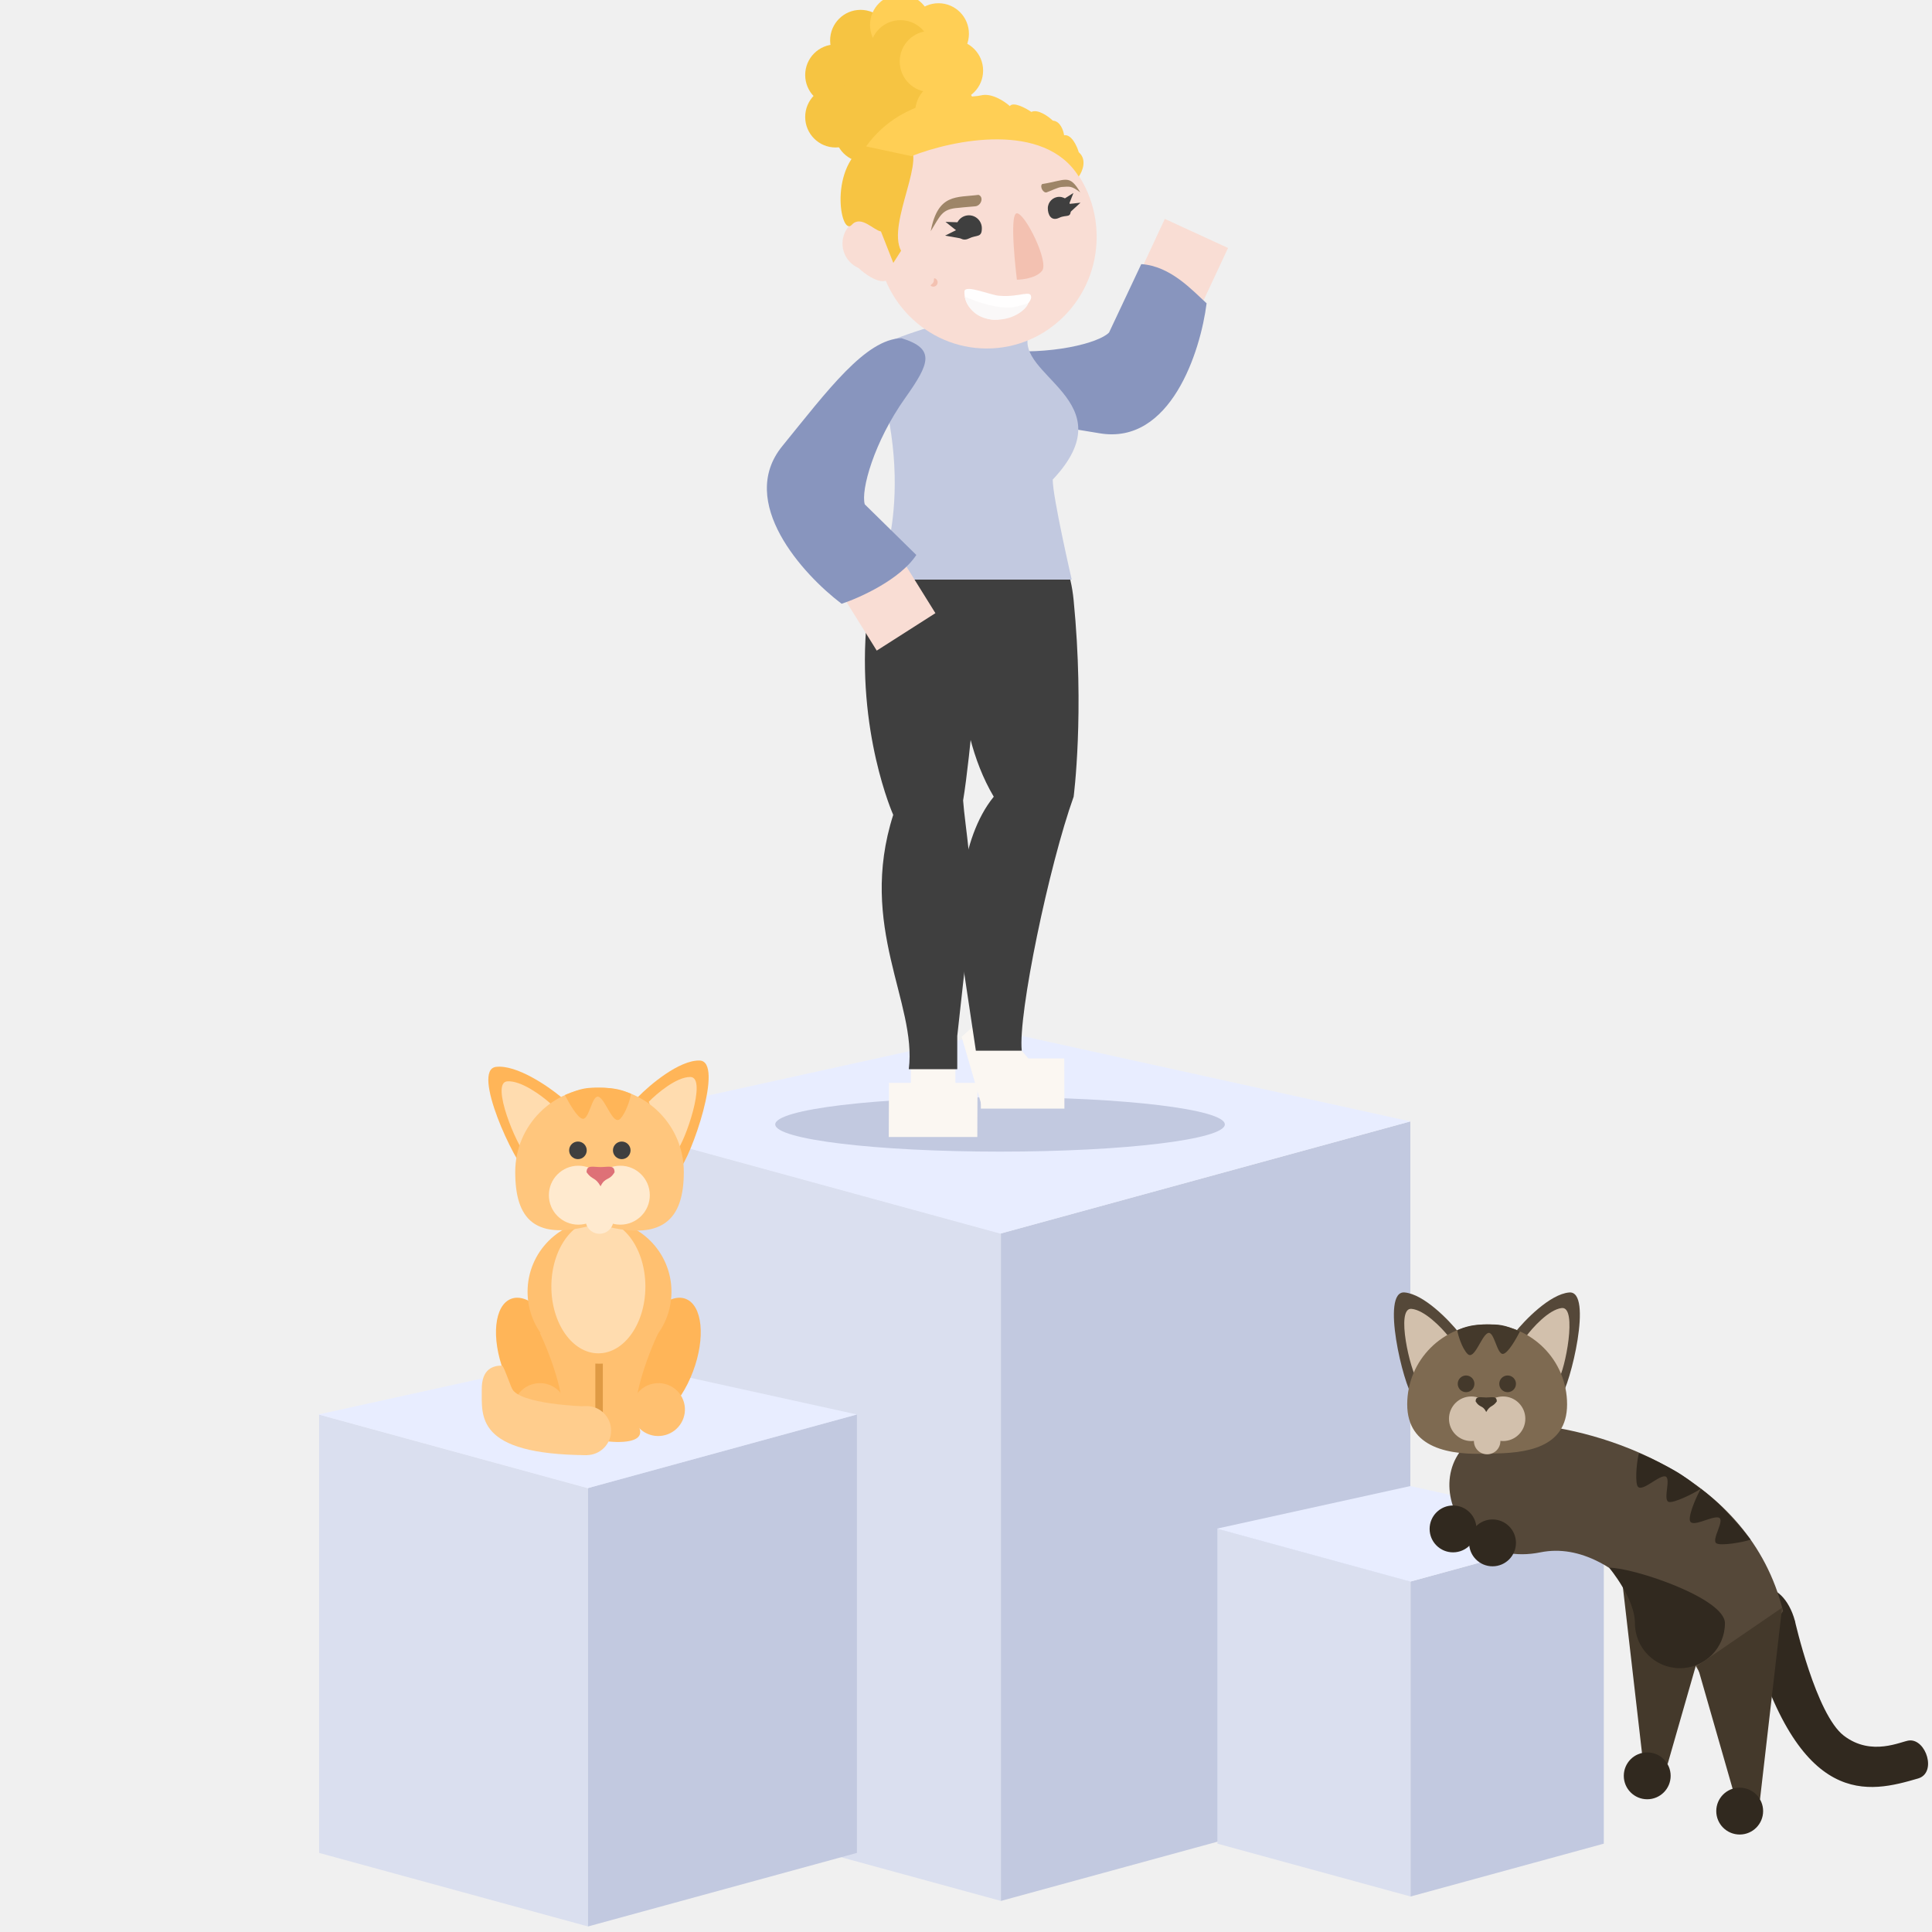
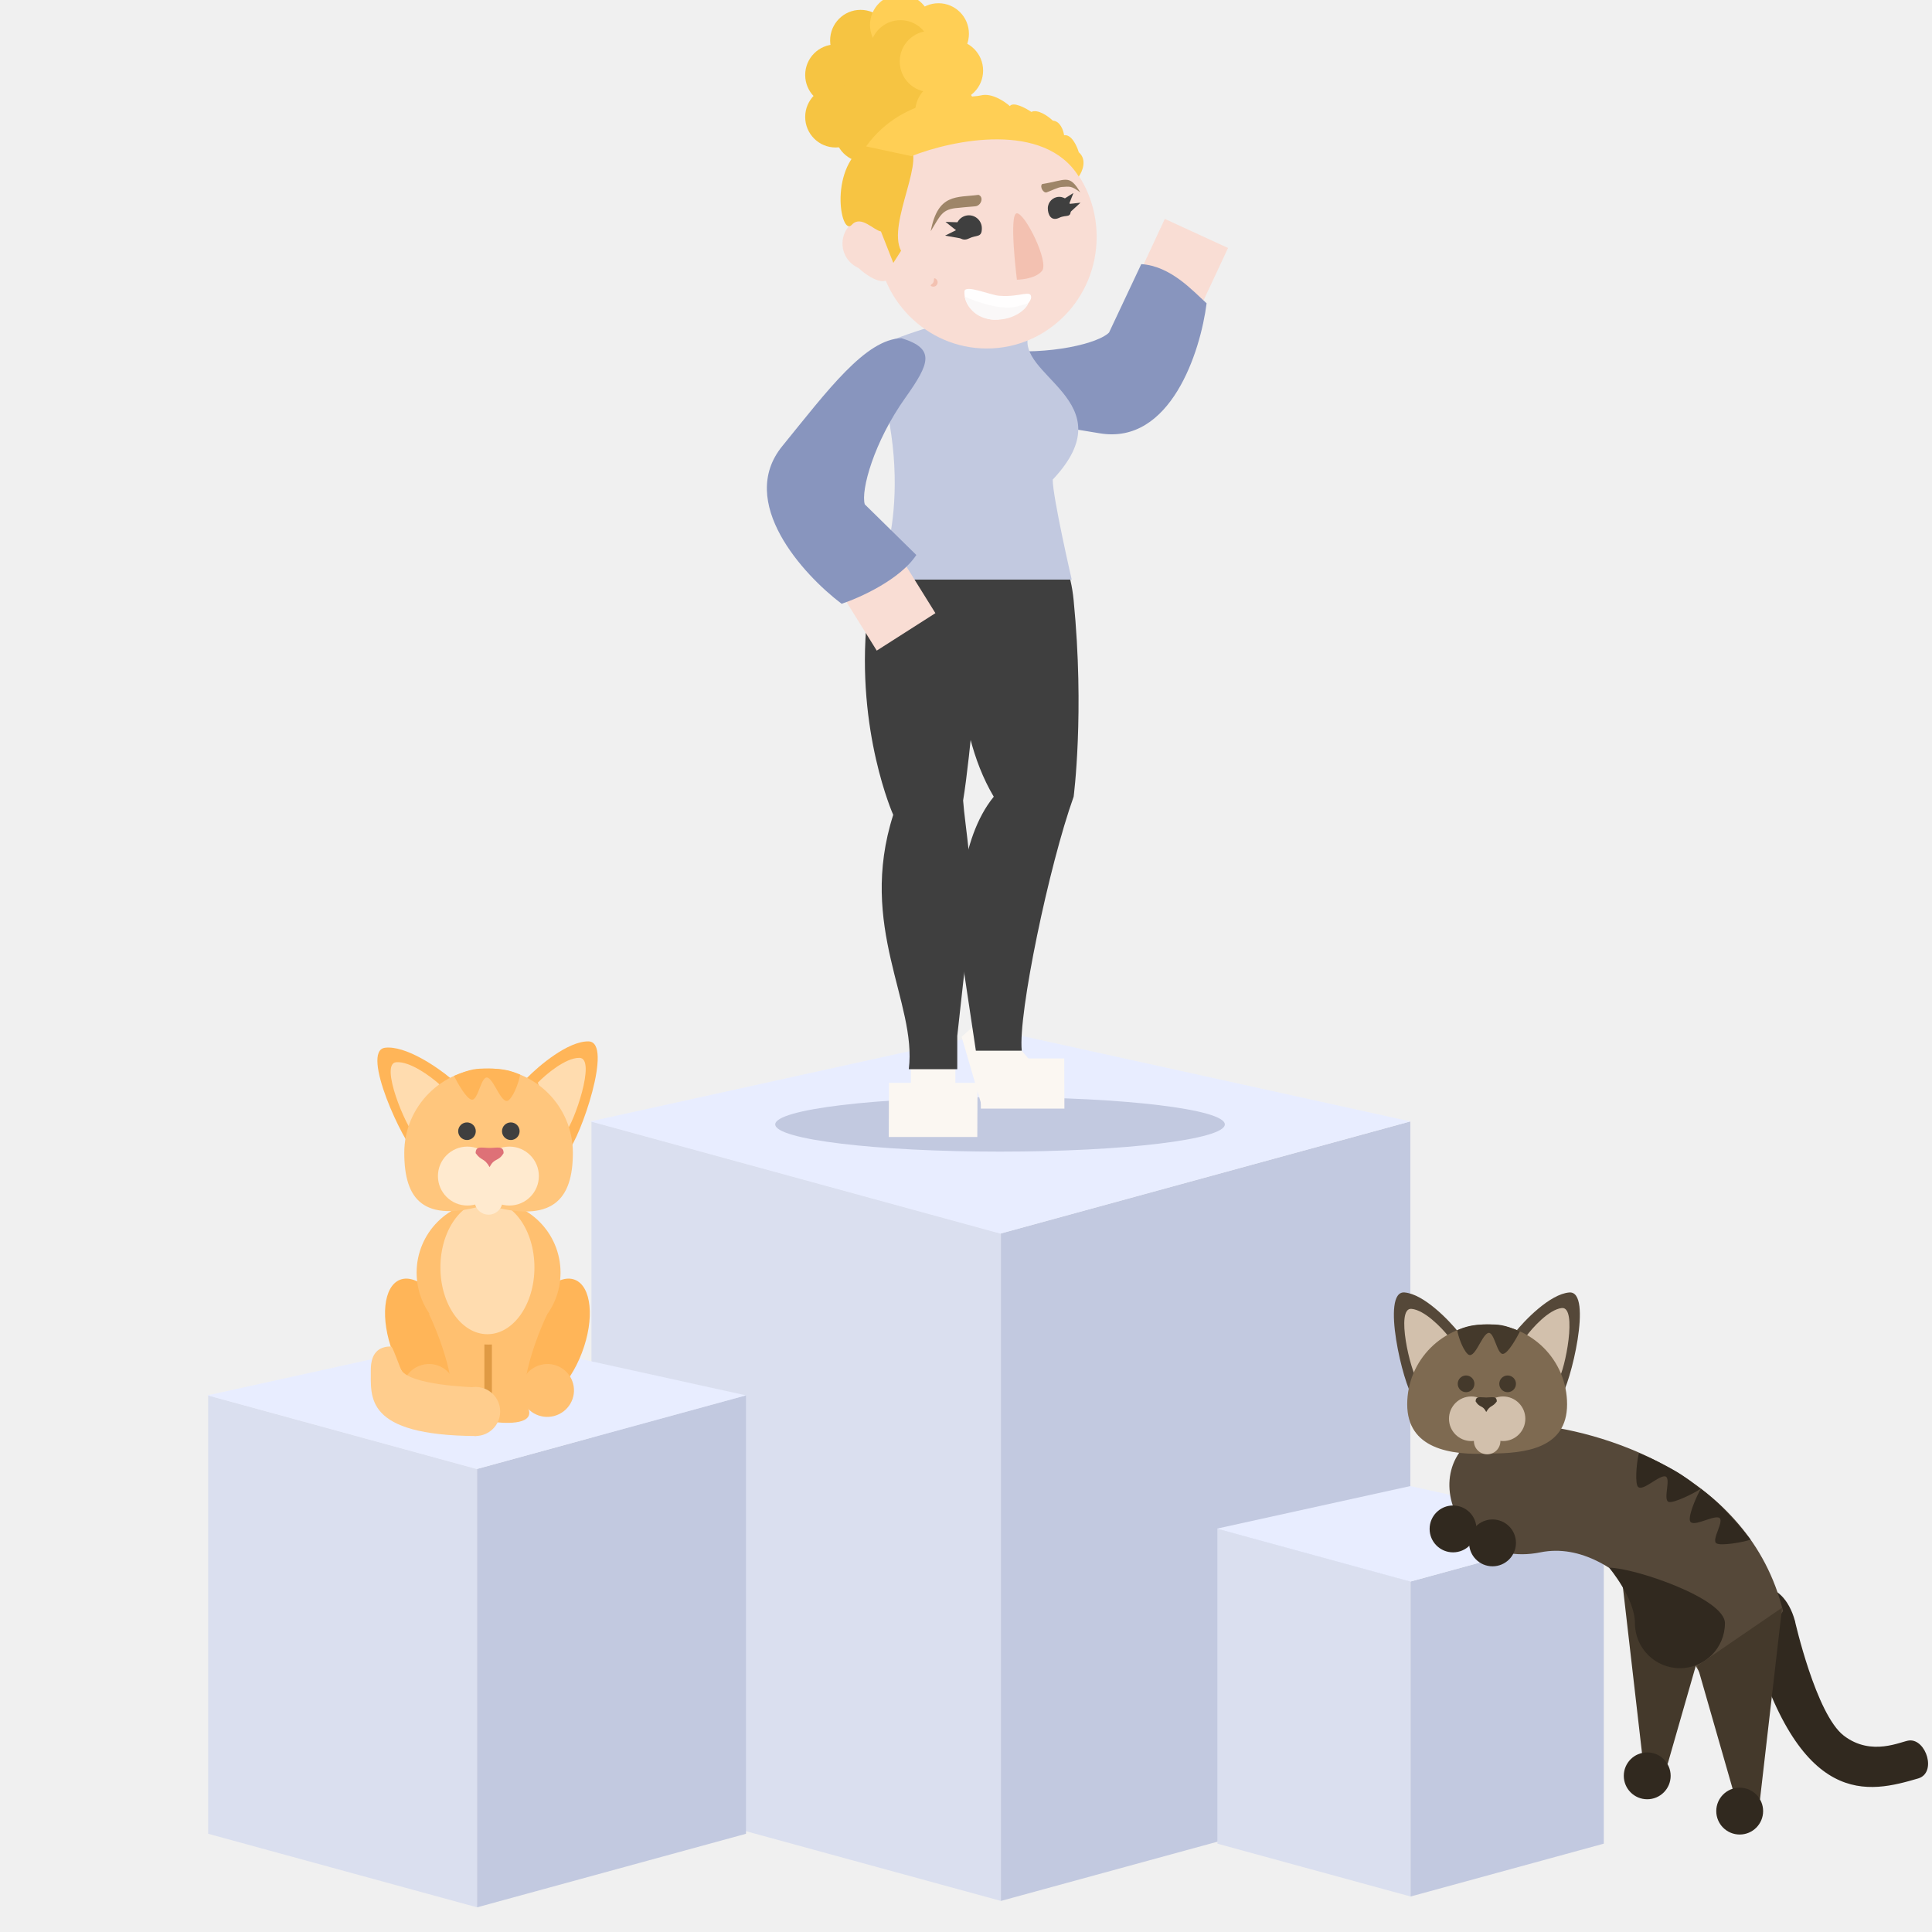
<svg xmlns="http://www.w3.org/2000/svg" width="505" height="505" viewBox="0 0 505 505" fill="none">
  <g clip-path="url(#clip0)">
    <path d="M154.607 467.606L261.624 496.877V322.393L154.607 293.122V467.606Z" fill="#DADFEF" />
    <path d="M368.641 467.606L261.624 496.877V322.393L368.641 293.122V467.606Z" fill="#C2C9E0" />
    <path d="M261.475 269.535L368.641 293.122L261.475 322.455L154.31 293.122L261.475 269.535Z" fill="#E8EDFF" />
    <path d="M318.21 481.909L368.711 495.722V413.382L318.21 399.57V481.909Z" fill="#DADFEF" />
    <path d="M419.212 481.909L368.711 495.722V413.382L419.212 399.57V481.909Z" fill="#C2C9E0" />
    <path d="M368.64 388.439L419.212 399.57L368.64 413.412L318.069 399.57L368.64 388.439Z" fill="#E8EDFF" />
-     <path d="M83.415 484.327L153.703 503.552V388.953L83.415 369.728V484.327Z" fill="#DADFEF" />
-     <path d="M223.989 484.327L153.702 503.552V388.953L223.989 369.728V484.327Z" fill="#C2C9E0" />
-     <path d="M153.605 354.236L223.989 369.728L153.605 388.993L83.22 369.728L153.605 354.236Z" fill="#E8EDFF" />
-     <ellipse cx="139.67" cy="355.512" rx="8.537" ry="17.127" transform="rotate(-20.7529 139.67 355.512)" fill="#FFB558" />
-     <rect x="152.186" y="355.512" width="8.175" height="16.566" fill="#DF9A44" />
-     <ellipse rx="8.537" ry="17.127" transform="matrix(-0.935117 -0.354338 -0.354338 0.935117 173.142 355.512)" fill="#FFB558" />
-     <path d="M146.355 372.614C148.927 367.882 144.031 354.489 141.116 348.445L155.613 348.566V376.6C151.455 377.243 143.783 377.346 146.355 372.614Z" fill="#FFC070" />
-     <path d="M166.832 372.614C164.26 367.882 169.156 354.489 172.071 348.445L157.574 348.566V376.6C161.732 377.243 169.404 377.346 166.832 372.614Z" fill="#FFC070" />
-     <circle cx="156.706" cy="337.646" r="18.807" fill="#FFC070" />
-     <ellipse cx="156.406" cy="336.292" rx="12.288" ry="17.452" fill="#FFDCAF" />
-     <ellipse rx="6.965" ry="6.909" transform="matrix(-0.966092 0.258198 0.258198 0.966092 141.115 368.446)" fill="#FFC070" />
-     <ellipse rx="6.965" ry="6.909" transform="matrix(-0.966092 0.258198 0.258198 0.966092 172.071 368.446)" fill="#FFC070" />
-     <path d="M182.819 277.205C177.484 277.122 169.856 283.565 166.708 286.796C169.315 294.102 175.13 308.115 177.54 305.721C180.552 302.728 189.488 277.308 182.819 277.205Z" fill="#FFB558" />
-     <path d="M180.466 281.509C176.86 281.453 171.704 285.808 169.577 287.992C171.339 292.93 175.269 302.401 176.898 300.783C178.934 298.76 184.974 281.579 180.466 281.509Z" fill="#FFDCAF" />
-     <path d="M129.664 278.865C134.963 278.237 143.211 283.865 146.672 286.757C144.828 294.292 140.477 308.826 137.835 306.691C134.532 304.022 123.041 279.651 129.664 278.865Z" fill="#FFB558" />
-     <path d="M132.574 282.648C136.169 282.361 141.593 286.377 143.855 288.421C142.413 293.462 139.097 303.165 137.367 301.654C135.206 299.765 128.08 283.006 132.574 282.648Z" fill="#FFDCAF" />
-     <path d="M178.74 306.333C178.74 318.502 173.48 325.05 156.054 319.896C139.609 324.805 134.673 318.502 134.673 306.333C134.673 294.165 144.538 284.3 156.706 284.3C168.875 284.3 178.74 294.165 178.74 306.333Z" fill="#FFC67D" />
-     <circle cx="151.065" cy="300.685" r="2.3" fill="#3F3F3F" />
-     <circle cx="162.517" cy="300.685" r="2.3" fill="#3F3F3F" />
-     <circle cx="156.706" cy="318.84" r="3.654" fill="#FFEACF" />
-     <circle cx="151.173" cy="312.408" r="7.704" fill="#FFEACF" />
-     <circle cx="162.148" cy="312.408" r="7.704" fill="#FFEACF" />
-     <path d="M160.636 306.419C159.234 308.743 158.209 307.565 156.981 310.074C155.55 307.565 154.866 308.553 153.327 306.419C153.327 304.401 154.963 305.059 156.981 305.059C158.999 305.059 160.636 304.401 160.636 306.419Z" fill="#DE7177" />
-     <path d="M152.303 292.434C150.89 292.226 148.59 288.047 147.655 286.23C152.242 284.306 153.418 284.306 156.562 284.306C160.874 284.306 162.728 284.965 164.944 285.896C164.788 287.178 163.615 290.938 162.12 292.434C160.25 294.304 158.38 287.604 156.562 286.721C154.744 285.838 154.069 292.694 152.303 292.434Z" fill="#FFB558" />
-     <path d="M133.744 362.804C132.075 358.479 131.5 356.946 131.199 356.946C128.918 356.946 125.864 357.796 125.924 363.23C126 370.022 124.051 380.211 153.515 380.362L152.983 367.611C152.983 367.611 135.414 367.129 133.744 362.804Z" fill="#FFCD8D" />
-     <path d="M159.739 373.938C159.739 377.479 156.868 380.349 153.327 380.349C149.786 380.349 146.915 377.479 146.915 373.938C146.915 370.397 149.786 367.526 153.327 367.526C156.868 367.526 159.739 370.397 159.739 373.938Z" fill="#FFCD8D" />
+     <path d="M54.416 479.327L124.703 498.552V383.953L54.416 364.728V479.327Z" fill="#DADFEF" />
+     <path d="M194.989 479.327L124.702 498.552V383.953L194.989 364.728V479.327Z" fill="#C2C9E0" />
+     <path d="M124.605 349.236L194.989 364.728L124.605 383.993L54.22 364.728L124.605 349.236Z" fill="#E8EDFF" />
+     <ellipse cx="110.67" cy="350.512" rx="8.537" ry="17.127" transform="rotate(-20.7529 110.67 350.512)" fill="#FFB558" />
+     <rect x="123.186" y="350.512" width="8.175" height="16.566" fill="#DF9A44" />
+     <ellipse rx="8.537" ry="17.127" transform="matrix(-0.935117 -0.354338 -0.354338 0.935117 144.142 350.512)" fill="#FFB558" />
+     <path d="M117.355 367.614C119.927 362.882 115.031 349.489 112.116 343.445L126.613 343.566V371.6C122.455 372.243 114.783 372.346 117.355 367.614Z" fill="#FFC070" />
+     <path d="M137.832 367.614C135.26 362.882 140.156 349.489 143.071 343.445L128.574 343.566V371.6C132.732 372.243 140.404 372.346 137.832 367.614Z" fill="#FFC070" />
+     <circle cx="127.706" cy="332.646" r="18.807" fill="#FFC070" />
+     <ellipse cx="127.406" cy="331.292" rx="12.288" ry="17.452" fill="#FFDCAF" />
+     <ellipse rx="6.965" ry="6.909" transform="matrix(-0.966092 0.258198 0.258198 0.966092 112.115 363.446)" fill="#FFC070" />
+     <ellipse rx="6.965" ry="6.909" transform="matrix(-0.966092 0.258198 0.258198 0.966092 143.071 363.446)" fill="#FFC070" />
+     <path d="M153.819 272.205C148.484 272.122 140.856 278.565 137.708 281.796C140.315 289.102 146.13 303.115 148.54 300.721C151.552 297.728 160.488 272.308 153.819 272.205Z" fill="#FFB558" />
+     <path d="M151.466 276.509C147.86 276.453 142.704 280.808 140.577 282.992C142.339 287.93 146.269 297.401 147.898 295.783C149.934 293.76 155.974 276.579 151.466 276.509Z" fill="#FFDCAF" />
+     <path d="M100.664 273.865C105.963 273.237 114.211 278.865 117.672 281.757C115.828 289.292 111.477 303.826 108.835 301.691C105.532 299.022 94.041 274.651 100.664 273.865Z" fill="#FFB558" />
+     <path d="M103.574 277.648C107.169 277.361 112.593 281.377 114.855 283.421C113.413 288.462 110.097 298.165 108.367 296.654C106.206 294.765 99.08 278.006 103.574 277.648Z" fill="#FFDCAF" />
+     <path d="M149.74 301.333C149.74 313.502 144.48 320.05 127.054 314.896C110.609 319.805 105.673 313.502 105.673 301.333C105.673 289.165 115.538 279.3 127.706 279.3C139.875 279.3 149.74 289.165 149.74 301.333Z" fill="#FFC67D" />
+     <circle cx="122.065" cy="295.685" r="2.3" fill="#3F3F3F" />
+     <circle cx="133.517" cy="295.685" r="2.3" fill="#3F3F3F" />
+     <circle cx="127.706" cy="313.84" r="3.654" fill="#FFEACF" />
+     <circle cx="122.173" cy="307.408" r="7.704" fill="#FFEACF" />
+     <circle cx="133.148" cy="307.408" r="7.704" fill="#FFEACF" />
+     <path d="M131.636 301.419C130.234 303.743 129.209 302.565 127.981 305.074C126.55 302.565 125.866 303.553 124.327 301.419C124.327 299.401 125.963 300.059 127.981 300.059C129.999 300.059 131.636 299.401 131.636 301.419Z" fill="#DE7177" />
+     <path d="M123.303 287.434C121.89 287.226 119.59 283.047 118.655 281.23C123.242 279.306 124.418 279.306 127.562 279.306C131.874 279.306 133.728 279.965 135.944 280.896C135.788 282.178 134.615 285.938 133.12 287.434C131.25 289.304 129.38 282.604 127.562 281.721C125.744 280.838 125.069 287.694 123.303 287.434Z" fill="#FFB558" />
+     <path d="M104.744 357.804C103.075 353.479 102.5 351.946 102.199 351.946C99.918 351.946 96.864 352.796 96.924 358.23C97 365.022 95.051 375.211 124.515 375.362L123.983 362.611C123.983 362.611 106.414 362.129 104.744 357.804Z" fill="#FFCD8D" />
+     <path d="M130.739 368.938C130.739 372.479 127.868 375.349 124.327 375.349C120.786 375.349 117.915 372.479 117.915 368.938C117.915 365.397 120.786 362.526 124.327 362.526C127.868 362.526 130.739 365.397 130.739 368.938Z" fill="#FFCD8D" />
    <ellipse cx="261.396" cy="293.905" rx="58.759" ry="7.115" fill="#C2C9E0" />
    <path d="M258.621 264.552L274.297 283.251L256.798 289.685L251.359 271.004L258.621 264.552Z" fill="#FBF7F2" />
    <path d="M256.347 276.662H278.183L278.224 289.778H256.387L256.347 276.662Z" fill="#FBF7F2" />
    <path d="M249.726 277.675L249.726 293.983L238.096 293.938L238.096 277.63L249.726 277.675Z" fill="#FBF7F2" />
    <path d="M226.379 19.602C226.379 24.012 222.817 27.587 218.423 27.587C214.029 27.587 210.467 24.012 210.467 19.602C210.467 15.193 214.029 11.618 218.423 11.618C222.817 11.618 226.379 15.193 226.379 19.602Z" fill="#F6C442" />
    <path d="M232.897 10.56C232.897 14.969 229.335 18.544 224.941 18.544C220.547 18.544 216.985 14.969 216.985 10.56C216.985 6.15 220.547 2.575 224.941 2.575C229.335 2.575 232.897 6.15 232.897 10.56Z" fill="#F6C442" />
    <path d="M226.379 30.569C226.379 34.979 222.817 38.553 218.423 38.553C214.029 38.553 210.467 34.979 210.467 30.569C210.467 26.159 214.029 22.584 218.423 22.584C222.817 22.584 226.379 26.159 226.379 30.569Z" fill="#F6C442" />
    <path d="M236.156 24.797C236.156 29.207 232.594 32.781 228.2 32.781C223.806 32.781 220.244 29.207 220.244 24.797C220.244 20.387 223.806 16.812 228.2 16.812C232.594 16.812 236.156 20.387 236.156 24.797Z" fill="#F6C442" />
    <path d="M234.075 34.417C234.075 38.827 230.513 42.401 226.119 42.401C221.725 42.401 218.163 38.827 218.163 34.417C218.163 30.007 221.725 26.432 226.119 26.432C230.513 26.432 234.075 30.007 234.075 34.417Z" fill="#F6C442" />
    <path d="M243.323 6.519C243.323 10.929 239.761 14.504 235.367 14.504C230.973 14.504 227.411 10.929 227.411 6.519C227.411 2.11 230.973 -1.465 235.367 -1.465C239.761 -1.465 243.323 2.11 243.323 6.519Z" fill="#FFCF55" />
    <path d="M253.265 8.828C253.265 13.238 249.703 16.812 245.309 16.812C240.915 16.812 237.353 13.238 237.353 8.828C237.353 4.418 240.915 0.844 245.309 0.844C249.703 0.844 253.265 4.418 253.265 8.828Z" fill="#FFCF55" />
    <path d="M256.973 18.448C256.973 22.858 253.411 26.432 249.017 26.432C244.623 26.432 241.061 22.858 241.061 18.448C241.061 14.038 244.623 10.463 249.017 10.463C253.411 10.463 256.973 14.038 256.973 18.448Z" fill="#FFCF55" />
    <path d="M247.187 24.797C247.187 29.207 243.625 32.781 239.231 32.781C234.837 32.781 231.275 29.207 231.275 24.797C231.275 20.387 234.837 16.812 239.231 16.812C243.625 16.812 247.187 20.387 247.187 24.797Z" fill="#F6C442" />
    <path d="M243.323 35.835C243.323 40.245 239.761 43.82 235.367 43.82C230.973 43.82 227.411 40.245 227.411 35.835C227.411 31.426 230.973 27.851 235.367 27.851C239.761 27.851 243.323 31.426 243.323 35.835Z" fill="#F6C442" />
    <path d="M243.323 13.253C243.323 17.663 239.761 21.238 235.367 21.238C230.973 21.238 227.411 17.663 227.411 13.253C227.411 8.844 230.973 5.269 235.367 5.269C239.761 5.269 243.323 8.844 243.323 13.253Z" fill="#F6C442" />
    <path d="M255.142 29.222C255.142 33.632 251.58 37.207 247.186 37.207C242.792 37.207 239.23 33.632 239.23 29.222C239.23 24.812 242.792 21.238 247.186 21.238C251.58 21.238 255.142 24.812 255.142 29.222Z" fill="#FFCF55" />
    <path d="M251.087 16.068C251.087 20.478 247.525 24.053 243.131 24.053C238.737 24.053 235.175 20.478 235.175 16.068C235.175 11.659 238.737 8.084 243.131 8.084C247.525 8.084 251.087 11.659 251.087 16.068Z" fill="#FFCF55" />
    <path d="M280.635 156.889C277.667 126.7 250.453 140.896 239.774 145.179L251.16 162.62C251.16 162.62 248.369 189.077 259.755 208.252C250.635 219.43 250.14 239.301 251.16 248.536L255.079 274.634L267.075 274.633C266.067 265.152 274.204 226.18 280.635 208.252C280.635 208.252 283.528 186.306 280.635 156.889Z" fill="#3F3F3F" />
    <path d="M226.609 161.729C229.578 131.539 256.792 145.735 267.47 150.019L256.085 167.459C256.085 167.459 253.72 197.424 251.745 209.228C252.17 215.448 254.74 229.842 253.72 239.078L250.218 270.789L250.218 279.473L237.543 279.473C239.737 262.105 224.132 242.296 233.477 212.995C233.477 212.995 223.717 191.145 226.609 161.729Z" fill="#3F3F3F" />
    <path d="M320.997 64.817L314.625 78.458L298.102 70.859L304.474 57.217L320.997 64.817Z" fill="#F9DDD4" />
    <path d="M287.444 113.258C268.913 110.158 252.392 108.184 247.543 100.089C245.527 91 249.514 90.394 260.599 91.512C274.576 92.921 287.226 89.682 289.892 86.919L298.312 69.037C305.999 69.541 311.684 75.93 315.391 79.28C313.796 91.898 305.974 116.358 287.444 113.258Z" fill="#8895BE" />
    <path d="M229.313 151.501C229.313 151.501 240.788 128.15 227.347 91.646C238.372 85.412 273.146 76.045 268.967 87.146C264.789 98.247 294.685 104.666 275.167 125.364C275.167 129.995 280.133 151.501 280.133 151.501H229.313Z" fill="#C2C9E0" />
    <path d="M229.225 61.901C229.225 78.023 242.081 91.093 257.939 91.093C273.797 91.093 286.652 78.023 286.652 61.901C286.652 45.78 273.797 32.71 257.939 32.71C242.081 32.71 229.225 45.78 229.225 61.901Z" fill="#F9DDD4" />
    <path d="M229.169 170.061L221.221 157.286L236.556 147.496L244.504 160.271L229.169 170.061Z" fill="#F9DDD4" />
    <path d="M204.469 116.624C216.348 102.023 226.255 88.613 235.665 88.406C244.527 91.159 243.072 94.933 236.603 104.033C228.448 115.507 224.97 128.131 226.038 131.824L239.517 145.065C235.266 151.511 224.727 156.255 219.99 157.821C209.866 150.172 192.59 131.225 204.469 116.624Z" fill="#8895BE" />
    <path d="M247.141 57.998L251.443 58.136L250.517 60.676L247.141 57.998Z" fill="#3F3F3F" />
    <path d="M280.58 50.443L277.124 52.619L279.092 54.254L280.58 50.443Z" fill="#3F3F3F" />
    <path d="M247.038 61.591L250.891 59.667L251.276 62.343L247.038 61.591Z" fill="#3F3F3F" />
    <path d="M282.423 52.987L278.367 53.413L279.413 55.751L282.423 52.987Z" fill="#3F3F3F" />
    <path d="M269.526 77.725C269.526 79.82 262.776 84.984 257.777 83.177C251.781 81.01 252.09 76.788 252.09 76.234C252.09 74.14 259.268 77.318 261.356 77.318C266.63 77.725 269.526 75.63 269.526 77.725Z" fill="#FFFEFE" />
    <path d="M265.59 80.164C261.664 81.126 255.144 78.906 252.204 77.539C252.427 79.59 254.667 83.387 259.875 83.568C265.084 83.749 268.301 80.736 268.78 79.313L265.59 80.164Z" fill="#FAF8F8" />
    <path d="M265.802 55.751C267.978 55.75 274.255 68.479 272.381 70.793C270.508 73.108 265.802 73.108 265.802 73.108C265.802 73.108 263.625 55.752 265.802 55.751Z" fill="#F3C1B1" />
    <path d="M234.001 63.187C234.288 67.002 231.439 70.317 227.638 70.59C223.836 70.864 220.52 67.992 220.233 64.176C219.945 60.361 222.794 57.046 226.596 56.773C230.398 56.499 233.713 59.371 234.001 63.187Z" fill="#F9DDD4" />
    <path d="M233.487 63.224C234.207 65.844 233.939 72.72 231.33 73.431C228.721 74.142 222.868 69.514 222.148 66.894C221.428 64.275 226.114 64.655 228.722 63.944C231.331 63.232 232.767 60.604 233.487 63.224Z" fill="#F9DDD4" />
    <path d="M235.526 65.554C231.674 58.31 243.051 40.014 236.849 37.7L227.09 37.369C216.339 43.155 219.67 62.07 222.647 58.764C225.029 56.119 228.393 60.222 230.267 60.497L233.501 68.72L235.526 65.554Z" fill="#F7C442" />
    <path d="M254.874 53.932C253.211 54.037 250.646 54.324 250.495 54.334C246.185 54.618 245.829 56.315 243.284 60.424C245.164 50.495 250.052 51.695 255.776 50.933C257.257 51.499 256.458 53.832 254.874 53.932Z" fill="#9E8568" />
    <path d="M273.602 50.269C274.556 49.958 276.558 48.93 277.522 48.874C279.656 48.75 280.027 48.536 282.359 50.269C279.456 45.376 278.676 47.124 272.409 48.105C271.706 48.751 272.694 50.565 273.602 50.269Z" fill="#9E8568" />
    <path d="M281.978 46.15C272.98 31.615 249.087 36.536 238.265 40.813L226.379 38.273C236.476 24.297 252.964 25.821 256.415 24.932C259.176 24.22 262.593 26.499 263.956 27.727C264.876 26.507 268.089 28.235 269.58 29.252C271.318 28.438 274.053 30.437 275.204 31.539C277.146 31.64 277.973 34.122 278.143 35.35C280.086 35.045 281.509 38.188 281.978 39.797C284.228 41.728 282.915 44.837 281.978 46.15Z" fill="#FFCF55" />
    <path d="M244.964 74.32C244.679 74.873 244.001 75.088 243.45 74.802C242.9 74.515 243.683 74.354 243.969 73.802C244.255 73.249 243.935 72.514 244.485 72.801C245.036 73.088 245.25 73.768 244.964 74.32Z" fill="#F3C1B1" />
    <path d="M256.643 59.667C256.643 62.215 255.306 61.316 253.266 62.331C251.227 63.346 249.889 61.538 249.889 59.667C249.889 57.795 251.401 56.278 253.266 56.278C255.131 56.278 256.643 57.795 256.643 59.667Z" fill="#3F3F3F" />
    <path d="M279.86 54.452C280.051 57.228 278.837 55.98 276.874 56.924C274.755 57.942 273.887 56.108 273.887 54.452C273.887 52.797 275.224 51.455 276.874 51.455C278.523 51.455 279.86 52.797 279.86 54.452Z" fill="#3F3F3F" />
    <path d="M232.365 283.041H255.51L255.456 297.2H232.311L232.365 283.041Z" fill="#FBF7F2" />
    <path d="M435.898 461.085L445.914 426.182L423.758 411.007L429.525 461.085H435.898Z" fill="#44392B" />
    <path d="M481.949 453.679C489.235 459.265 497.019 455.1 499.076 454.93C503.487 454.565 506.307 463.429 501.359 464.872C488.689 468.566 470.209 473.45 457.331 426.53L469.16 423.643C469.16 423.643 474.662 448.094 481.949 453.679Z" fill="#31291F" />
    <path d="M460.721 415.337C457.48 416.216 456.094 421.504 457.626 427.147C467.313 435.299 463.025 436.653 466.266 435.774C469.507 434.895 467.639 430.331 469.16 423.643C467.629 417.999 463.962 414.457 460.721 415.337Z" fill="#31291F" />
    <circle r="6.124" transform="matrix(-1 0 0 1 430.562 464.18)" fill="#31291F" />
    <path d="M466.064 421.117C457.204 385.073 417.905 373.545 399.362 372.286C367.144 372.286 376.457 411.048 402.635 405.763C423.576 401.534 442.236 431.185 448.948 446.539L466.064 421.117Z" fill="#554839" />
    <path d="M427.349 424.283C427.349 430.779 432.616 436.046 439.112 436.046C445.609 436.046 450.875 430.779 450.875 424.283C450.875 417.786 427.101 409.774 420.605 409.774C420.605 409.774 427.349 417.786 427.349 424.283Z" fill="#31291F" />
    <path d="M367.135 337.829C372.176 338.264 378.753 345.076 381.411 348.427C378.249 355.069 371.415 367.729 369.372 365.238C366.818 362.125 360.833 337.285 367.135 337.829Z" fill="#554839" />
    <path d="M368.94 342.116C372.347 342.41 376.792 347.014 378.589 349.279C376.452 353.768 371.833 362.325 370.452 360.642C368.726 358.537 364.681 341.748 368.94 342.116Z" fill="#D2C0AC" />
    <path d="M410.172 337.834C405.131 338.265 398.548 345.071 395.887 348.42C399.042 355.065 405.865 367.731 407.911 365.242C410.468 362.131 416.474 337.296 410.172 337.834Z" fill="#554839" />
    <path d="M408.194 341.904C404.801 342.327 400.532 347.095 398.822 349.426C401.126 353.832 406.064 362.209 407.381 360.474C409.027 358.307 412.436 341.377 408.194 341.904Z" fill="#D2C0AC" />
    <path d="M367.828 367.071C367.828 378.61 378.963 380.476 389.341 379.932C398.706 379.932 409.616 378.61 409.616 367.071C409.616 355.531 400.262 346.177 388.722 346.177C377.182 346.177 367.828 355.531 367.828 367.071Z" fill="#7E6A51" />
    <circle r="2.181" transform="matrix(-1 0 0 1 394.072 361.714)" fill="#44392B" />
    <circle r="2.181" transform="matrix(-1 0 0 1 383.212 361.714)" fill="#44392B" />
    <circle r="3.465" transform="matrix(-1 0 0 1 388.723 376.673)" fill="#D2C0AC" />
    <circle r="5.828" transform="matrix(-1 0 0 1 392.874 370.845)" fill="#D2C0AC" />
    <circle r="5.828" transform="matrix(-1 0 0 1 384.571 370.845)" fill="#D2C0AC" />
    <path d="M385.716 366.314C386.776 368.072 387.552 367.181 388.48 369.079C389.563 367.181 390.08 367.928 391.245 366.314C391.245 364.788 390.007 365.285 388.48 365.285C386.954 365.285 385.716 364.788 385.716 366.314Z" fill="#44392B" />
    <path d="M392.898 353.89C394.238 353.693 396.419 349.73 397.305 348.006C392.956 346.183 391.84 346.183 388.859 346.183C384.77 346.183 383.011 346.808 380.91 347.691C381.058 348.906 382.17 352.472 383.589 353.89C385.362 355.663 387.135 349.309 388.859 348.472C390.583 347.635 391.223 354.136 392.898 353.89Z" fill="#44392B" />
    <path d="M436.148 392.568C437.424 393.022 442.916 390.271 444.507 389.164C440.864 386.275 438.781 384.917 436.148 383.518C432.536 381.6 430.425 380.663 428.423 379.842C427.984 380.985 427.339 386.283 427.927 388.201C428.661 390.599 433.207 385.819 435.122 385.889C437.038 385.958 434.554 392 436.148 392.568Z" fill="#31291F" />
    <path d="M448.636 403.399C449.768 404.143 455.775 403.121 457.584 402.423C454.728 398.754 452.815 396.784 450.778 394.607C449.029 392.735 446.344 390.452 444.594 389.181C443.896 390.187 441.566 395.207 441.682 397.21C441.828 399.713 447.377 396.146 449.221 396.667C451.065 397.187 447.221 402.47 448.636 403.399Z" fill="#31291F" />
    <circle cx="379.807" cy="399.64" r="6.124" fill="#31291F" />
    <circle cx="390.129" cy="403.289" r="6.124" fill="#31291F" />
    <path d="M453.672 470.304L443.657 435.4L465.812 420.225L460.046 470.304H453.672Z" fill="#44392B" />
    <circle cx="454.734" cy="473.398" r="6.124" fill="#31291F" />
  </g>
  <defs>
    <clipPath id="clip0">
      <rect width="505" height="505" fill="white" />
    </clipPath>
  </defs>
</svg>
